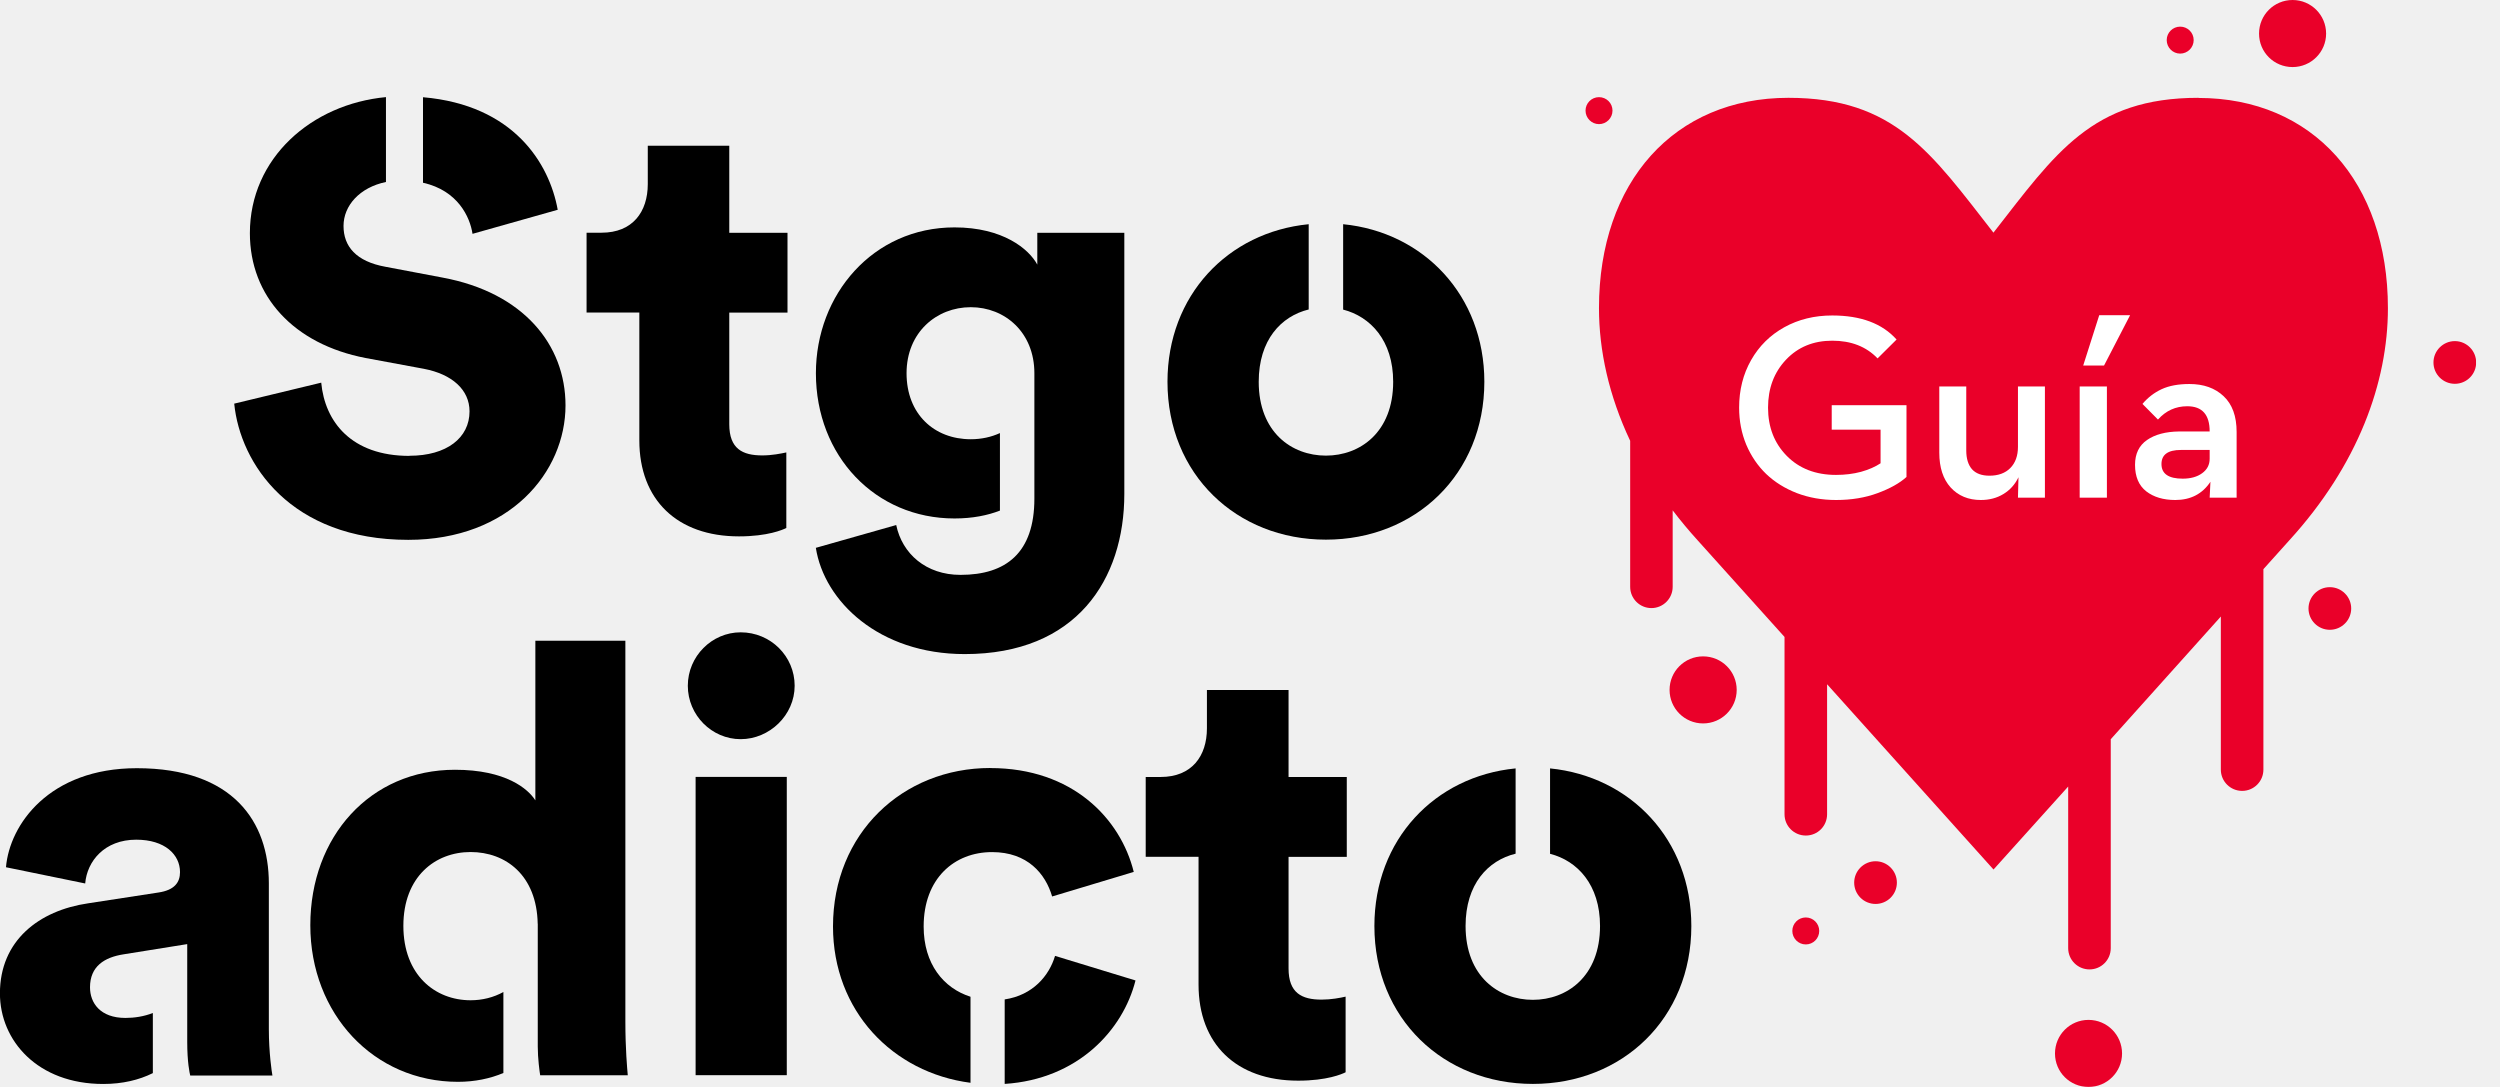
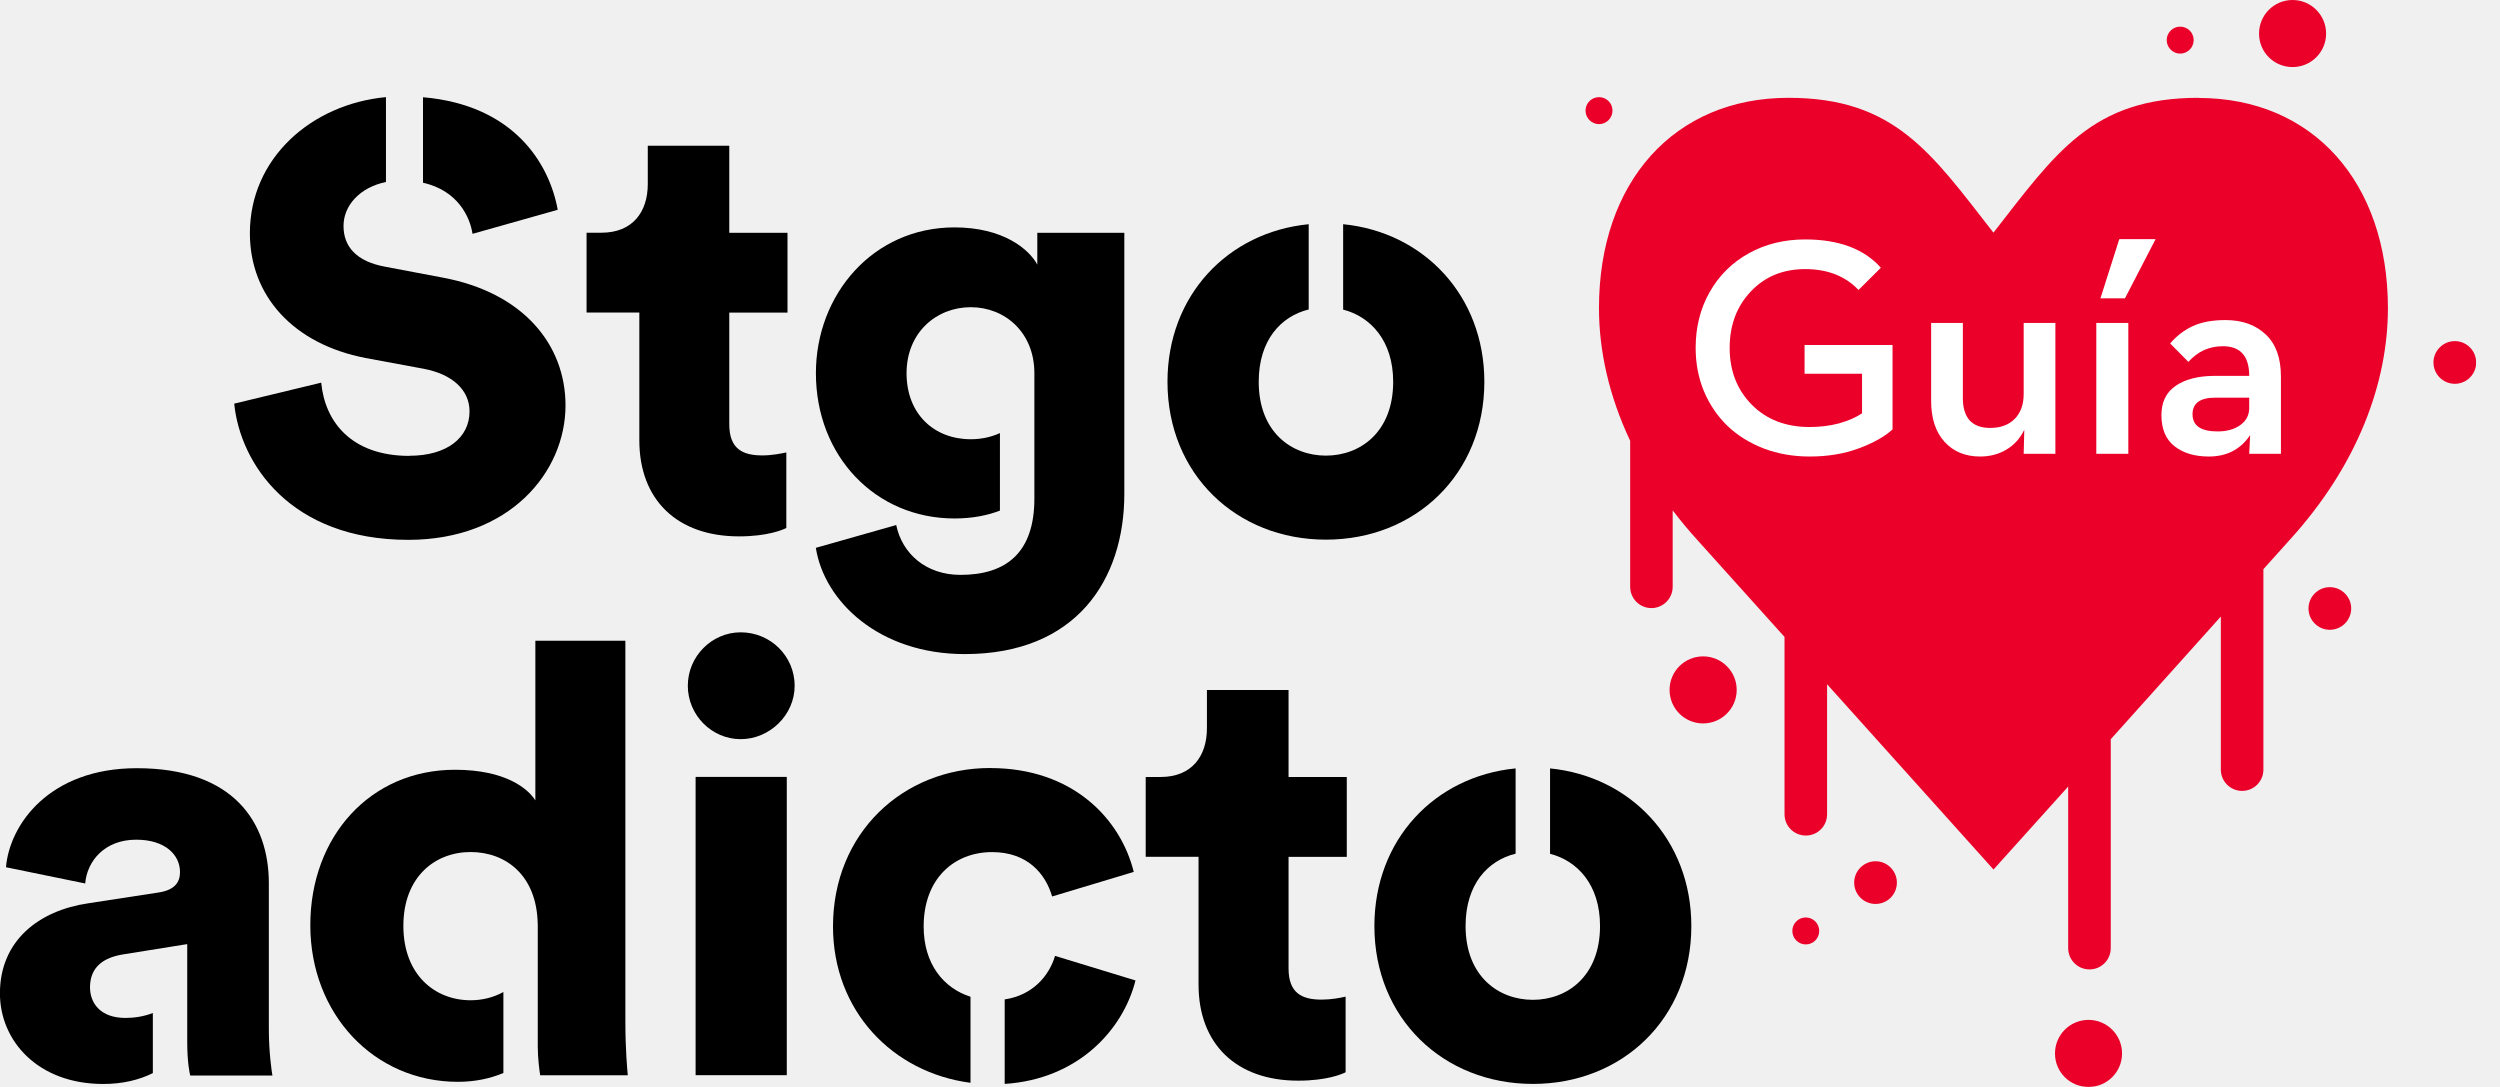
<svg xmlns="http://www.w3.org/2000/svg" width="230" height="100" viewBox="0 0 230 100" fill="none">
  <mask id="mask0_10_2" style="mask-type:luminance" maskUnits="userSpaceOnUse" x="0" y="0" width="228" height="100">
    <path d="M227.807 0H0V100H227.807V0Z" fill="white" />
  </mask>
  <g mask="url(#mask0_10_2)">
    <path d="M202.26 8.999C192.467 8.999 189.125 14.069 183.397 21.405C177.67 14.069 174.322 8.999 164.534 8.999C154.03 8.999 147.106 16.735 147.106 28.346C147.106 32.244 148.015 36.4 149.976 40.555V53.989C149.976 55.071 150.855 55.944 151.931 55.944C153.007 55.944 153.886 55.065 153.886 53.989V46.952C154.592 47.879 155.351 48.793 156.176 49.702L164.176 58.599V74.914C164.176 75.996 165.049 76.87 166.137 76.87C167.225 76.87 168.092 75.996 168.092 74.914V62.951L183.403 79.996L190.273 72.362V87.231C190.273 88.313 191.152 89.186 192.234 89.186C193.316 89.186 194.189 88.313 194.189 87.231V68.009L204.317 56.721V70.807C204.317 71.889 205.196 72.762 206.278 72.762C207.36 72.762 208.233 71.883 208.233 70.807V52.363L210.618 49.708C216.944 42.773 219.688 35.168 219.688 28.358C219.688 16.747 212.765 9.011 202.254 9.011L202.26 8.999Z" fill="#EA0029" />
    <path d="M159.776 63.471C159.776 61.767 158.395 60.386 156.685 60.386C154.975 60.386 153.6 61.767 153.6 63.471C153.6 65.175 154.981 66.556 156.685 66.556C158.389 66.556 159.776 65.175 159.776 63.471Z" fill="#EA0029" />
    <path d="M214.343 54.019C213.261 54.019 212.382 54.898 212.382 55.98C212.382 57.062 213.261 57.941 214.343 57.941C215.425 57.941 216.31 57.062 216.31 55.98C216.31 54.898 215.425 54.019 214.343 54.019Z" fill="#EA0029" />
    <path d="M195.229 96.921C195.229 95.211 193.848 93.83 192.144 93.83C190.44 93.83 189.059 95.205 189.059 96.921C189.059 98.637 190.44 100 192.144 100C193.848 100 195.229 98.619 195.229 96.921Z" fill="#EA0029" />
    <path d="M174.513 81.202C174.513 80.12 173.634 79.235 172.552 79.235C171.47 79.235 170.585 80.12 170.585 81.202C170.585 82.285 171.464 83.163 172.552 83.163C173.64 83.163 174.513 82.285 174.513 81.202Z" fill="#EA0029" />
    <path d="M167.369 85.644C167.369 84.962 166.813 84.406 166.131 84.406C165.45 84.406 164.894 84.962 164.894 85.644C164.894 86.326 165.444 86.888 166.131 86.888C166.819 86.888 167.369 86.332 167.369 85.644Z" fill="#EA0029" />
    <path d="M59.596 13.403V16.937C59.596 19.478 58.215 21.409 55.339 21.409H53.964V28.751H58.819V40.517C58.819 45.981 62.298 49.347 67.984 49.347C70.632 49.347 72.014 48.737 72.342 48.576V41.623C71.846 41.73 71.021 41.898 70.13 41.898C68.313 41.898 67.093 41.294 67.093 39.028V28.757H72.45V21.415H67.093V13.409H59.584L59.596 13.403Z" fill="black" />
    <path d="M68.14 58.174C65.492 58.174 63.279 60.38 63.279 63.088C63.279 65.797 65.486 68.003 68.14 68.003C70.794 68.003 73.108 65.797 73.108 63.088C73.108 60.38 70.902 58.174 68.14 58.174Z" fill="black" />
    <path d="M72.384 71.475H63.996V98.917H72.384V71.475Z" fill="black" />
    <path d="M105.405 71.476V78.824H110.266V90.584C110.266 96.055 113.74 99.421 119.432 99.421C122.08 99.421 123.461 98.817 123.796 98.649V91.69C123.3 91.804 122.469 91.965 121.584 91.965C119.76 91.965 118.547 91.355 118.547 89.095V78.83H123.904V71.482H118.547V63.477H111.037V67.01C111.037 69.551 109.656 71.482 106.781 71.482H105.399L105.405 71.476Z" fill="black" />
    <path d="M9.5 99.725C11.264 99.725 12.789 99.36 14.062 98.726V93.196C13.237 93.519 12.352 93.65 11.539 93.65C9.219 93.65 8.281 92.269 8.281 90.834C8.281 88.897 9.608 88.072 11.372 87.797L17.225 86.858V95.856C17.225 97.734 17.446 98.726 17.5 98.947H25.063C25.009 98.666 24.734 96.849 24.734 94.69V81.274C24.734 75.636 21.476 70.674 12.585 70.674C4.526 70.674 0.879 75.863 0.55 79.786L7.838 81.28C8.006 79.235 9.608 77.251 12.531 77.251C15.18 77.251 16.561 78.632 16.561 80.234C16.561 81.172 16.065 81.89 14.576 82.111L8.113 83.104C3.587 83.767 -0.006 86.53 -0.006 91.39C-0.006 95.749 3.474 99.725 9.494 99.725H9.5Z" fill="black" />
    <path d="M49.253 73.634C48.59 72.582 46.551 70.818 41.858 70.818C34.073 70.818 28.549 76.946 28.549 85.119C28.549 93.292 34.402 99.528 42.133 99.528C43.675 99.528 45.098 99.229 46.312 98.715V91.265C45.403 91.767 44.369 92.024 43.292 92.024C40.034 92.024 37.11 89.705 37.11 85.179C37.11 80.653 40.04 78.387 43.292 78.387C46.545 78.387 49.385 80.539 49.468 84.981H49.474V96.275C49.474 97.382 49.642 98.595 49.696 98.924H57.755C57.701 98.314 57.534 96.49 57.534 94.015V58.95H49.253V73.64V73.634Z" fill="black" />
    <path d="M139.436 78.538V70.693C131.993 71.423 126.444 77.246 126.444 85.198C126.444 93.7 132.794 99.72 141.026 99.72C149.259 99.72 155.603 93.7 155.603 85.198C155.603 77.252 150.007 71.429 142.605 70.693V78.55C145.116 79.189 147.203 81.389 147.203 85.192C147.203 89.831 144.165 91.984 141.021 91.984C137.876 91.984 134.833 89.831 134.833 85.192C134.833 81.336 136.895 79.159 139.436 78.538Z" fill="black" />
    <path d="M120.4 28.471V20.627C112.956 21.356 107.408 27.18 107.408 35.125C107.408 43.633 113.758 49.648 121.984 49.648C130.211 49.648 136.56 43.627 136.56 35.125C136.56 27.18 130.97 21.356 123.569 20.627V28.483C126.08 29.129 128.172 31.329 128.172 35.125C128.172 39.765 125.135 41.917 121.984 41.917C118.833 41.917 115.802 39.765 115.802 35.125C115.802 31.269 117.865 29.093 120.4 28.471Z" fill="black" />
    <path d="M88.359 52.888C85.208 52.888 83.002 50.957 82.452 48.303L75.057 50.401C75.828 55.316 80.856 60.176 88.754 60.176C99.025 60.176 103.438 53.331 103.438 45.433V21.416H95.432V24.346C94.661 22.911 92.281 20.92 87.815 20.92C80.306 20.92 75.063 27.102 75.063 34.336C75.063 41.953 80.527 47.699 87.815 47.699C89.483 47.699 90.87 47.411 91.994 46.975V39.843C91.199 40.207 90.296 40.41 89.31 40.41C85.944 40.41 83.403 38.097 83.403 34.336C83.403 30.576 86.165 28.262 89.31 28.262C92.455 28.262 95.163 30.581 95.163 34.336V45.875C95.163 50.849 92.568 52.888 88.371 52.888H88.359Z" fill="black" />
    <path d="M37.672 41.942C32.316 41.942 29.888 38.797 29.553 35.204L21.548 37.135C22.098 42.66 26.737 49.666 37.559 49.666C46.892 49.666 52.027 43.425 52.027 37.297C52.027 31.724 48.159 26.918 40.71 25.537L35.466 24.544C32.758 24.054 31.604 22.667 31.604 20.789C31.604 18.912 33.093 17.244 35.508 16.742V8.934C28.657 9.579 22.989 14.548 22.989 21.453C22.989 27.253 27.018 31.665 33.643 32.938L39 33.931C41.595 34.427 43.197 35.862 43.197 37.847C43.197 40.28 41.098 41.93 37.678 41.93L37.672 41.942Z" fill="black" />
    <path d="M38.922 16.813C42.127 17.531 43.239 19.97 43.472 21.513L51.31 19.3C50.538 15.032 47.268 9.663 38.916 8.945V16.813H38.922Z" fill="black" />
    <path d="M91.104 70.656C83.039 70.656 76.636 76.671 76.636 85.232C76.636 92.993 82.112 98.684 89.287 99.617V91.701C86.805 90.912 84.976 88.682 84.976 85.238C84.976 80.82 87.792 78.393 91.272 78.393C94.53 78.393 96.186 80.383 96.796 82.476L104.305 80.216C103.085 75.302 98.667 70.662 91.11 70.662L91.104 70.656Z" fill="black" />
    <path d="M92.431 91.942V99.72C99.157 99.29 103.312 94.776 104.466 90.202L97.064 87.942C96.526 89.754 95.032 91.559 92.425 91.948L92.431 91.942Z" fill="black" />
    <path d="M227.807 33.349C227.807 32.267 226.928 31.382 225.846 31.382C224.764 31.382 223.879 32.267 223.879 33.349C223.879 34.431 224.758 35.31 225.846 35.31C226.934 35.31 227.807 34.431 227.807 33.349Z" fill="#EA0029" />
    <path d="M147.107 8.938C146.425 8.938 145.869 9.494 145.869 10.176C145.869 10.858 146.425 11.42 147.107 11.42C147.788 11.42 148.35 10.864 148.35 10.176C148.35 9.489 147.794 8.938 147.107 8.938Z" fill="#EA0029" />
    <path d="M200.574 2.451C199.893 2.451 199.337 3.007 199.337 3.689C199.337 4.37 199.893 4.932 200.574 4.932C201.256 4.932 201.818 4.376 201.818 3.689C201.818 3.001 201.262 2.451 200.574 2.451Z" fill="#EA0029" />
    <path d="M214.002 3.091C214.002 1.381 212.621 0 210.917 0C209.213 0 207.832 1.375 207.832 3.091C207.832 4.807 209.213 6.17 210.917 6.17C212.621 6.17 214.002 4.789 214.002 3.091Z" fill="#EA0029" />
  </g>
-   <path d="M160 37.506C160 35.88 160.367 34.421 161.102 33.128C161.837 31.835 162.856 30.828 164.157 30.106C165.46 29.385 166.929 29.024 168.567 29.024C171.195 29.024 173.167 29.761 174.485 31.237L172.737 32.973C171.697 31.887 170.309 31.344 168.567 31.344C166.834 31.344 165.415 31.927 164.313 33.092C163.21 34.258 162.66 35.729 162.66 37.506C162.66 39.298 163.235 40.778 164.385 41.943C165.535 43.109 167.045 43.692 168.915 43.692C169.737 43.692 170.503 43.597 171.215 43.407C171.926 43.208 172.525 42.947 173.012 42.621V39.528H168.518V37.28H175.397V43.882C174.765 44.453 173.879 44.949 172.737 45.369C171.602 45.79 170.328 46 168.915 46C167.628 46 166.43 45.79 165.32 45.369C164.217 44.941 163.274 44.354 162.492 43.609C161.717 42.863 161.106 41.967 160.659 40.92C160.22 39.865 160 38.727 160 37.506Z" fill="white" />
-   <path d="M178.415 41.646V35.555H180.896V41.444C180.896 42.189 181.071 42.764 181.423 43.169C181.782 43.565 182.317 43.764 183.029 43.764C183.843 43.764 184.483 43.529 184.946 43.062C185.416 42.586 185.652 41.935 185.652 41.111V35.555H188.132V45.786H185.652L185.7 43.906C185.381 44.572 184.918 45.088 184.31 45.453C183.711 45.818 183.021 46 182.237 46C181.088 46 180.161 45.615 179.459 44.846C178.763 44.077 178.415 43.01 178.415 41.646Z" fill="white" />
-   <path d="M191.331 45.786V35.555H193.835V45.786H191.331ZM191.655 33.628L193.129 29H195.968L193.572 33.628H191.655Z" fill="white" />
-   <path d="M196.423 42.764C196.423 41.749 196.791 40.988 197.526 40.48C198.26 39.972 199.244 39.711 200.473 39.695H203.289C203.289 38.148 202.602 37.375 201.228 37.375C200.158 37.375 199.26 37.783 198.532 38.6L197.107 37.161C197.601 36.574 198.189 36.122 198.869 35.805C199.555 35.487 200.409 35.329 201.432 35.329C202.734 35.329 203.78 35.702 204.571 36.447C205.37 37.193 205.769 38.291 205.769 39.742V45.786H203.289L203.36 44.323C202.618 45.441 201.54 46 200.127 46C199.032 46 198.141 45.734 197.454 45.203C196.767 44.664 196.423 43.851 196.423 42.764ZM198.855 42.693C198.855 43.589 199.507 44.037 200.809 44.037C201.544 44.037 202.139 43.87 202.594 43.538C203.057 43.204 203.289 42.76 203.289 42.205V41.396H200.642C199.45 41.396 198.855 41.828 198.855 42.693Z" fill="white" />
+   <path d="M156 32.007C156 30.094 156.432 28.377 157.297 26.857C158.162 25.336 159.36 24.151 160.891 23.302C162.423 22.453 164.152 22.028 166.078 22.028C169.171 22.028 171.491 22.896 173.041 24.631L170.985 26.675C169.761 25.396 168.128 24.757 166.078 24.757C164.04 24.757 162.371 25.443 161.074 26.815C159.777 28.186 159.129 29.917 159.129 32.007C159.129 34.116 159.806 35.856 161.158 37.227C162.512 38.599 164.288 39.285 166.488 39.285C167.455 39.285 168.357 39.173 169.194 38.949C170.031 38.716 170.735 38.408 171.308 38.025V34.386H166.021V31.741H174.114V39.509C173.371 40.181 172.328 40.764 170.985 41.258C169.649 41.753 168.151 42 166.488 42C164.974 42 163.565 41.753 162.258 41.258C160.961 40.754 159.852 40.064 158.932 39.187C158.02 38.31 157.302 37.255 156.775 36.024C156.258 34.783 156 33.444 156 32.007Z" fill="white" />
+   <path d="M177.664 36.878V29.712H180.583V36.64C180.583 37.517 180.789 38.193 181.202 38.669C181.626 39.136 182.255 39.369 183.092 39.369C184.05 39.369 184.802 39.094 185.347 38.543C185.901 37.983 186.178 37.218 186.178 36.248V29.712H189.096V41.748H186.178L186.235 39.537C185.859 40.321 185.315 40.927 184.599 41.356C183.895 41.785 183.082 42 182.161 42C180.809 42 179.718 41.548 178.892 40.642C178.073 39.737 177.664 38.483 177.664 36.878Z" fill="white" />
+   <path d="M192.86 41.748V29.712H195.806V41.748H192.86ZM193.241 27.444L194.975 22H198.315L195.497 27.444H193.241Z" fill="white" />
+   <path d="M198.851 38.193C198.851 36.999 199.283 36.103 200.148 35.506C201.013 34.909 202.17 34.601 203.616 34.582H206.928C206.928 32.763 206.12 31.853 204.503 31.853C203.245 31.853 202.188 32.334 201.333 33.294L199.656 31.601C200.237 30.91 200.928 30.379 201.728 30.006C202.536 29.632 203.54 29.446 204.743 29.446C206.276 29.446 207.506 29.884 208.437 30.761C209.377 31.638 209.846 32.931 209.846 34.638V41.748H206.928L207.013 40.026C206.139 41.342 204.871 42 203.208 42C201.92 42 200.873 41.687 200.063 41.062C199.256 40.428 198.851 39.471 198.851 38.193ZM201.713 38.109C201.713 39.163 202.479 39.691 204.011 39.691C204.876 39.691 205.576 39.495 206.111 39.103C206.656 38.711 206.928 38.188 206.928 37.535V36.584H203.814C202.413 36.584 201.713 37.092 201.713 38.109Z" fill="white" />
</svg>
